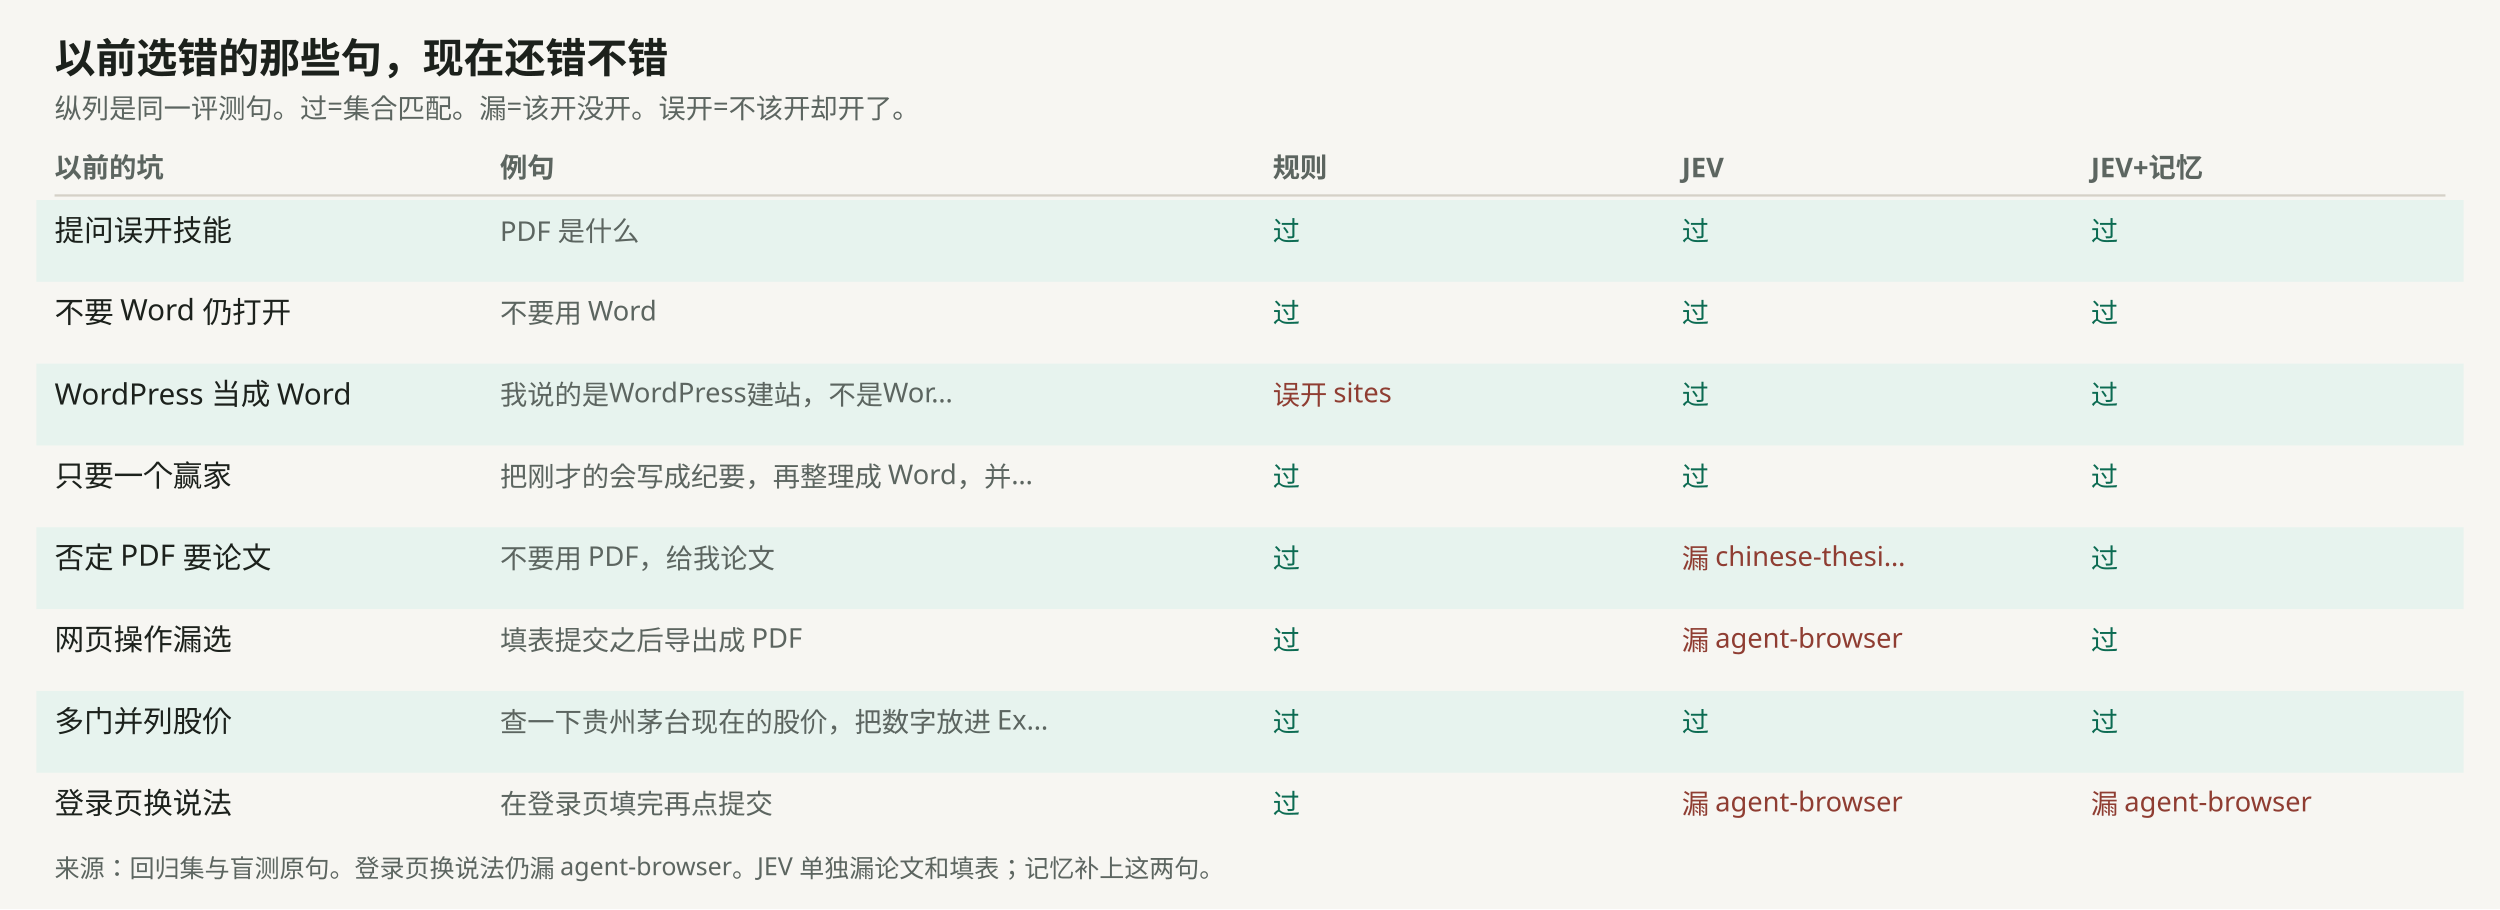
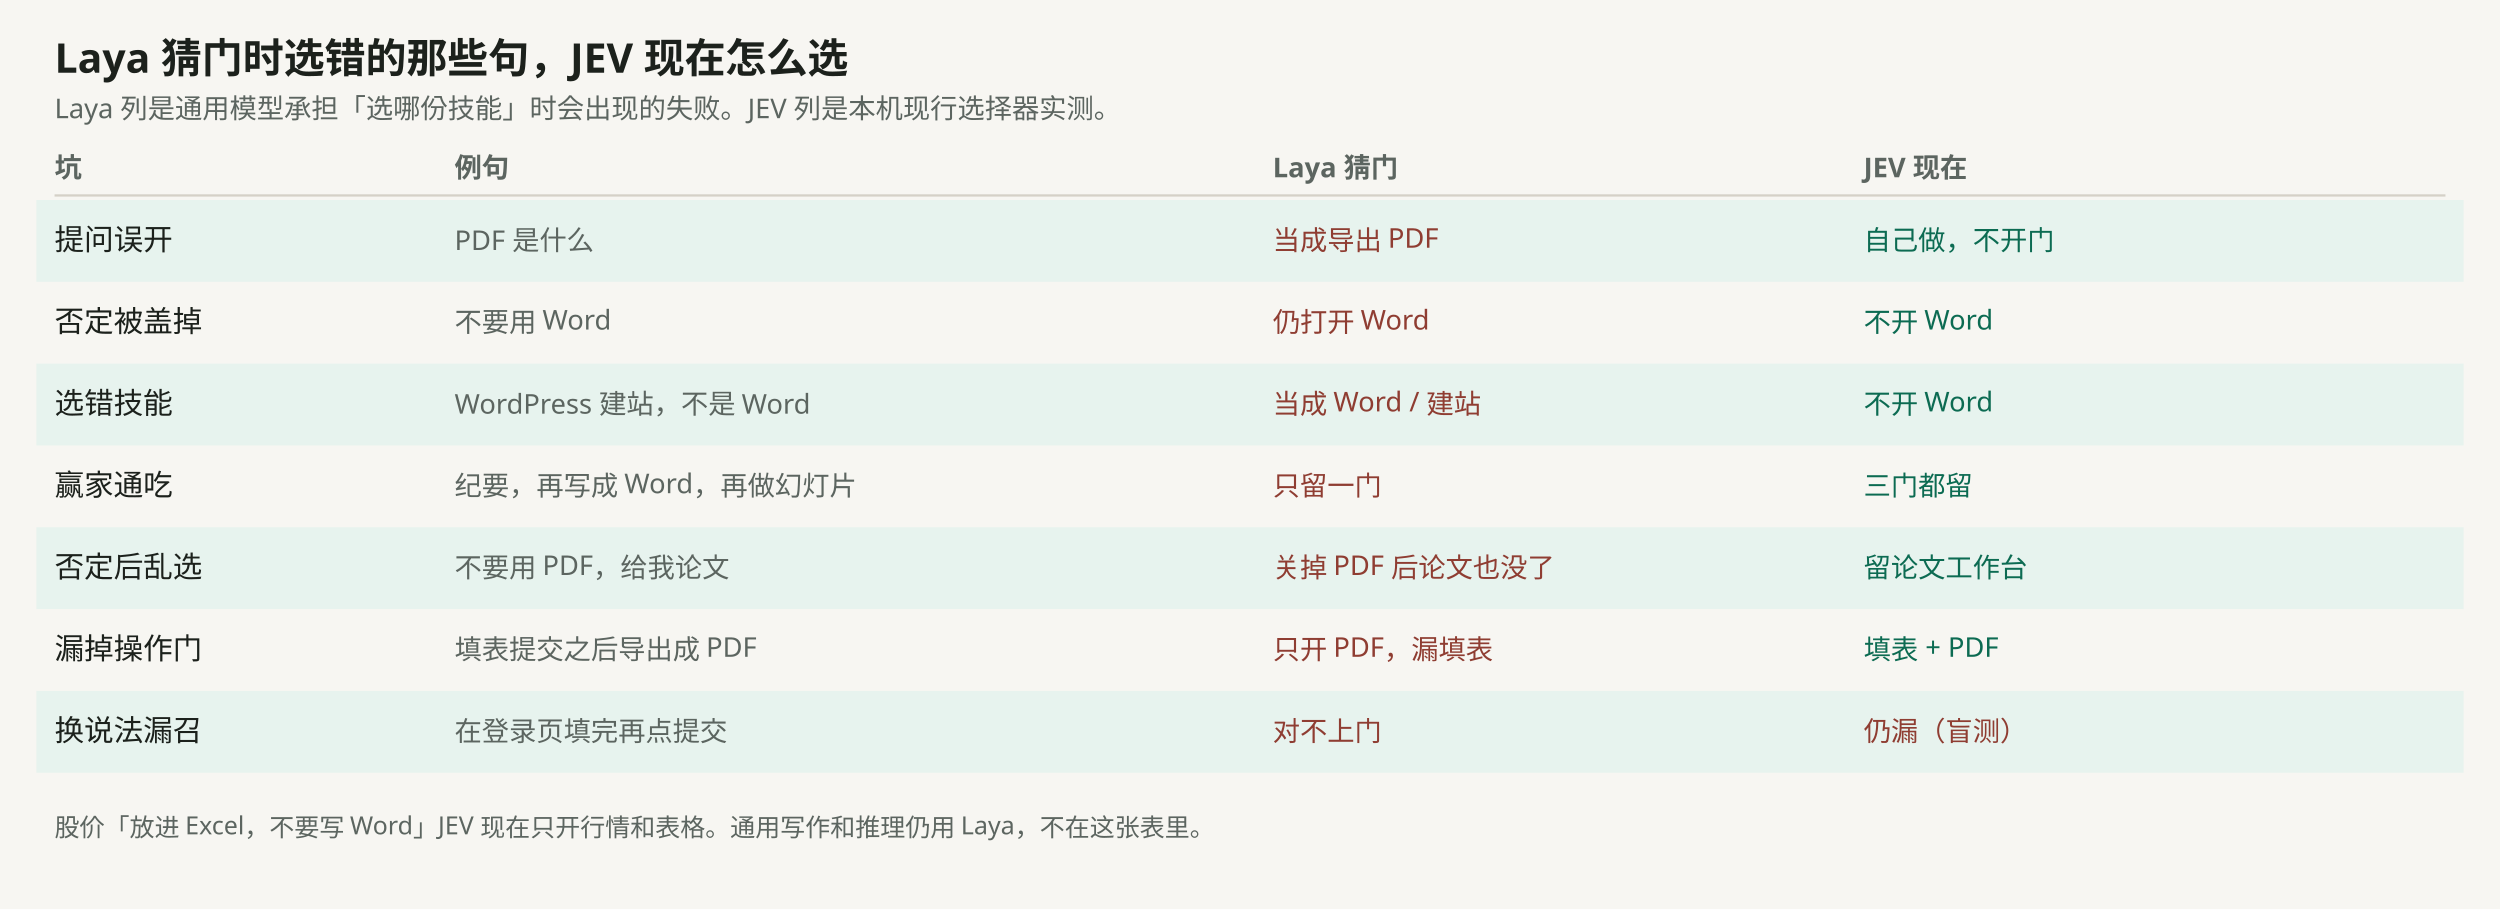
<svg xmlns="http://www.w3.org/2000/svg" width="1100" height="400" viewBox="0 0 1100 400">
  <rect width="1100" height="400" fill="#f7f6f2" />
-   <text x="24" y="32" font-family="Noto Sans SC, Segoe UI, sans-serif" font-size="18" font-weight="700" fill="#1c211c">以前选错的那些句，现在还错不错</text>
-   <text x="24" y="52" font-family="Noto Sans SC, Segoe UI, sans-serif" font-size="12" fill="#5c6560">纵列是同一评测句。过=集合匹配。漏=该开没开。误开=不该开却开了。</text>
-   <text x="24" y="78" font-family="Noto Sans SC, Segoe UI, sans-serif" font-size="12" font-weight="700" fill="#5c6560">以前的坑</text>
-   <text x="220" y="78" font-family="Noto Sans SC, Segoe UI, sans-serif" font-size="12" font-weight="700" fill="#5c6560">例句</text>
-   <text x="560" y="78" font-family="Noto Sans SC, Segoe UI, sans-serif" font-size="12" font-weight="700" fill="#5c6560">规则</text>
-   <text x="740" y="78" font-family="Noto Sans SC, Segoe UI, sans-serif" font-size="12" font-weight="700" fill="#5c6560">JEV</text>
-   <text x="920" y="78" font-family="Noto Sans SC, Segoe UI, sans-serif" font-size="12" font-weight="700" fill="#5c6560">JEV+记忆</text>
+   <text x="24" y="32" font-family="Noto Sans SC, Segoe UI, sans-serif" font-size="18" font-weight="700" fill="#1c211c">Laya 猜门时选错的那些句，JEV 现在怎么选</text>
+   <text x="24" y="52" font-family="Noto Sans SC, Segoe UI, sans-serif" font-size="12" fill="#5c6560">Laya 列是通用模型承担「选哪份技能」时会出现的失败。JEV 列是本机现行选择器实测。</text>
+   <text x="24" y="78" font-size="12" font-weight="700" font-family="Noto Sans SC, Segoe UI, sans-serif" fill="#5c6560">坑</text>
+   <text x="200" y="78" font-size="12" font-weight="700" font-family="Noto Sans SC, Segoe UI, sans-serif" fill="#5c6560">例句</text>
+   <text x="560" y="78" font-size="12" font-weight="700" font-family="Noto Sans SC, Segoe UI, sans-serif" fill="#5c6560">Laya 猜门</text>
+   <text x="820" y="78" font-size="12" font-weight="700" font-family="Noto Sans SC, Segoe UI, sans-serif" fill="#5c6560">JEV 现在</text>
  <line x1="24" y1="86" x2="1076" y2="86" stroke="#d5d1c7" />
  <rect x="16" y="88" width="1068" height="36" fill="#e7f3ee" />
-   <text x="24" y="106" font-family="Noto Sans SC, Segoe UI, sans-serif" font-size="13" fill="#1c211c">提问误开技能</text>
-   <text x="220" y="106" font-family="Noto Sans SC, Segoe UI, sans-serif" font-size="12" fill="#5c6560">PDF 是什么</text>
-   <text x="560" y="106" font-family="Noto Sans SC, Segoe UI, sans-serif" font-size="12" fill="#0c6b52">过</text>
-   <text x="740" y="106" font-family="Noto Sans SC, Segoe UI, sans-serif" font-size="12" fill="#0c6b52">过</text>
-   <text x="920" y="106" font-family="Noto Sans SC, Segoe UI, sans-serif" font-size="12" fill="#0c6b52">过</text>
-   <text x="24" y="142" font-family="Noto Sans SC, Segoe UI, sans-serif" font-size="13" fill="#1c211c">不要 Word 仍打开</text>
-   <text x="220" y="142" font-family="Noto Sans SC, Segoe UI, sans-serif" font-size="12" fill="#5c6560">不要用 Word</text>
-   <text x="560" y="142" font-family="Noto Sans SC, Segoe UI, sans-serif" font-size="12" fill="#0c6b52">过</text>
-   <text x="740" y="142" font-family="Noto Sans SC, Segoe UI, sans-serif" font-size="12" fill="#0c6b52">过</text>
-   <text x="920" y="142" font-family="Noto Sans SC, Segoe UI, sans-serif" font-size="12" fill="#0c6b52">过</text>
+   <text x="24" y="110" font-size="13" font-family="Noto Sans SC, Segoe UI, sans-serif" fill="#1c211c">提问误开</text>
+   <text x="200" y="110" font-size="12" font-family="Noto Sans SC, Segoe UI, sans-serif" fill="#5c6560">PDF 是什么</text>
+   <text x="560" y="110" font-size="12" font-family="Noto Sans SC, Segoe UI, sans-serif" fill="#8f3d32">当成导出 PDF</text>
+   <text x="820" y="110" font-size="12" font-family="Noto Sans SC, Segoe UI, sans-serif" fill="#0c6b52">自己做，不开门</text>
+   <text x="24" y="146" font-size="13" font-family="Noto Sans SC, Segoe UI, sans-serif" fill="#1c211c">否定被盖掉</text>
+   <text x="200" y="146" font-size="12" font-family="Noto Sans SC, Segoe UI, sans-serif" fill="#5c6560">不要用 Word</text>
+   <text x="560" y="146" font-size="12" font-family="Noto Sans SC, Segoe UI, sans-serif" fill="#8f3d32">仍打开 Word</text>
+   <text x="820" y="146" font-size="12" font-family="Noto Sans SC, Segoe UI, sans-serif" fill="#0c6b52">不开 Word</text>
  <rect x="16" y="160" width="1068" height="36" fill="#e7f3ee" />
-   <text x="24" y="178" font-family="Noto Sans SC, Segoe UI, sans-serif" font-size="13" fill="#1c211c">WordPress 当成 Word</text>
-   <text x="220" y="178" font-family="Noto Sans SC, Segoe UI, sans-serif" font-size="12" fill="#5c6560">我说的是WordPress建站，不是Wor…</text>
-   <text x="560" y="178" font-family="Noto Sans SC, Segoe UI, sans-serif" font-size="12" fill="#8f3d32">误开 sites</text>
-   <text x="740" y="178" font-family="Noto Sans SC, Segoe UI, sans-serif" font-size="12" fill="#0c6b52">过</text>
-   <text x="920" y="178" font-family="Noto Sans SC, Segoe UI, sans-serif" font-size="12" fill="#0c6b52">过</text>
-   <text x="24" y="214" font-family="Noto Sans SC, Segoe UI, sans-serif" font-size="13" fill="#1c211c">只要一个赢家</text>
-   <text x="220" y="214" font-family="Noto Sans SC, Segoe UI, sans-serif" font-size="12" fill="#5c6560">把刚才的会写成纪要，再整理成 Word，并…</text>
-   <text x="560" y="214" font-family="Noto Sans SC, Segoe UI, sans-serif" font-size="12" fill="#0c6b52">过</text>
-   <text x="740" y="214" font-family="Noto Sans SC, Segoe UI, sans-serif" font-size="12" fill="#0c6b52">过</text>
-   <text x="920" y="214" font-family="Noto Sans SC, Segoe UI, sans-serif" font-size="12" fill="#0c6b52">过</text>
+   <text x="24" y="182" font-size="13" font-family="Noto Sans SC, Segoe UI, sans-serif" fill="#1c211c">选错技能</text>
+   <text x="200" y="182" font-size="12" font-family="Noto Sans SC, Segoe UI, sans-serif" fill="#5c6560">WordPress 建站，不是 Word</text>
+   <text x="560" y="182" font-size="12" font-family="Noto Sans SC, Segoe UI, sans-serif" fill="#8f3d32">当成 Word / 建站</text>
+   <text x="820" y="182" font-size="12" font-family="Noto Sans SC, Segoe UI, sans-serif" fill="#0c6b52">不开 Word</text>
+   <text x="24" y="218" font-size="13" font-family="Noto Sans SC, Segoe UI, sans-serif" fill="#1c211c">赢家通吃</text>
+   <text x="200" y="218" font-size="12" font-family="Noto Sans SC, Segoe UI, sans-serif" fill="#5c6560">纪要，再写成 Word，再做幻灯片</text>
+   <text x="560" y="218" font-size="12" font-family="Noto Sans SC, Segoe UI, sans-serif" fill="#8f3d32">只留一门</text>
+   <text x="820" y="218" font-size="12" font-family="Noto Sans SC, Segoe UI, sans-serif" fill="#0c6b52">三门都留</text>
  <rect x="16" y="232" width="1068" height="36" fill="#e7f3ee" />
-   <text x="24" y="250" font-family="Noto Sans SC, Segoe UI, sans-serif" font-size="13" fill="#1c211c">否定 PDF 要论文</text>
-   <text x="220" y="250" font-family="Noto Sans SC, Segoe UI, sans-serif" font-size="12" fill="#5c6560">不要用 PDF，给我论文</text>
-   <text x="560" y="250" font-family="Noto Sans SC, Segoe UI, sans-serif" font-size="12" fill="#0c6b52">过</text>
-   <text x="740" y="250" font-family="Noto Sans SC, Segoe UI, sans-serif" font-size="12" fill="#8f3d32">漏 chinese-thesi…</text>
-   <text x="920" y="250" font-family="Noto Sans SC, Segoe UI, sans-serif" font-size="12" fill="#0c6b52">过</text>
-   <text x="24" y="286" font-family="Noto Sans SC, Segoe UI, sans-serif" font-size="13" fill="#1c211c">网页操作漏选</text>
-   <text x="220" y="286" font-family="Noto Sans SC, Segoe UI, sans-serif" font-size="12" fill="#5c6560">填表提交之后导出成 PDF</text>
-   <text x="560" y="286" font-family="Noto Sans SC, Segoe UI, sans-serif" font-size="12" fill="#0c6b52">过</text>
-   <text x="740" y="286" font-family="Noto Sans SC, Segoe UI, sans-serif" font-size="12" fill="#8f3d32">漏 agent-browser</text>
-   <text x="920" y="286" font-family="Noto Sans SC, Segoe UI, sans-serif" font-size="12" fill="#0c6b52">过</text>
+   <text x="24" y="254" font-size="13" font-family="Noto Sans SC, Segoe UI, sans-serif" fill="#1c211c">否定后乱选</text>
+   <text x="200" y="254" font-size="12" font-family="Noto Sans SC, Segoe UI, sans-serif" fill="#5c6560">不要用 PDF，给我论文</text>
+   <text x="560" y="254" font-size="12" font-family="Noto Sans SC, Segoe UI, sans-serif" fill="#8f3d32">关掉 PDF 后论文也没了</text>
+   <text x="820" y="254" font-size="12" font-family="Noto Sans SC, Segoe UI, sans-serif" fill="#0c6b52">留论文工作台</text>
+   <text x="24" y="290" font-size="13" font-family="Noto Sans SC, Segoe UI, sans-serif" fill="#1c211c">漏掉操作门</text>
+   <text x="200" y="290" font-size="12" font-family="Noto Sans SC, Segoe UI, sans-serif" fill="#5c6560">填表提交之后导出成 PDF</text>
+   <text x="560" y="290" font-size="12" font-family="Noto Sans SC, Segoe UI, sans-serif" fill="#8f3d32">只开 PDF，漏填表</text>
+   <text x="820" y="290" font-size="12" font-family="Noto Sans SC, Segoe UI, sans-serif" fill="#0c6b52">填表 + PDF</text>
  <rect x="16" y="304" width="1068" height="36" fill="#e7f3ee" />
-   <text x="24" y="322" font-family="Noto Sans SC, Segoe UI, sans-serif" font-size="13" fill="#1c211c">多门并列股价</text>
-   <text x="220" y="322" font-family="Noto Sans SC, Segoe UI, sans-serif" font-size="12" fill="#5c6560">查一下贵州茅台现在的股价，把数字放进 Ex…</text>
-   <text x="560" y="322" font-family="Noto Sans SC, Segoe UI, sans-serif" font-size="12" fill="#0c6b52">过</text>
-   <text x="740" y="322" font-family="Noto Sans SC, Segoe UI, sans-serif" font-size="12" fill="#0c6b52">过</text>
-   <text x="920" y="322" font-family="Noto Sans SC, Segoe UI, sans-serif" font-size="12" fill="#0c6b52">过</text>
-   <text x="24" y="358" font-family="Noto Sans SC, Segoe UI, sans-serif" font-size="13" fill="#1c211c">登录页换说法</text>
-   <text x="220" y="358" font-family="Noto Sans SC, Segoe UI, sans-serif" font-size="12" fill="#5c6560">在登录页填完再点提交</text>
-   <text x="560" y="358" font-family="Noto Sans SC, Segoe UI, sans-serif" font-size="12" fill="#0c6b52">过</text>
-   <text x="740" y="358" font-family="Noto Sans SC, Segoe UI, sans-serif" font-size="12" fill="#8f3d32">漏 agent-browser</text>
-   <text x="920" y="358" font-family="Noto Sans SC, Segoe UI, sans-serif" font-size="12" fill="#8f3d32">漏 agent-browser</text>
-   <text x="24" y="386" font-family="Noto Sans SC, Segoe UI, sans-serif" font-size="11" fill="#5c6560">来源：回归集与盲测原句。登录页换说法仍漏 agent-browser。JEV 单独漏论文和填表；记忆补上这两句。</text>
+   <text x="24" y="326" font-size="13" font-family="Noto Sans SC, Segoe UI, sans-serif" fill="#1c211c">换说法漏召</text>
+   <text x="200" y="326" font-size="12" font-family="Noto Sans SC, Segoe UI, sans-serif" fill="#5c6560">在登录页填完再点提交</text>
+   <text x="560" y="326" font-size="12" font-family="Noto Sans SC, Segoe UI, sans-serif" fill="#8f3d32">对不上门</text>
+   <text x="820" y="326" font-size="12" font-family="Noto Sans SC, Segoe UI, sans-serif" fill="#8f3d32">仍漏（盲测）</text>
+   <text x="24" y="368" font-size="11" font-family="Noto Sans SC, Segoe UI, sans-serif" fill="#5c6560">股价「放进 Excel，不要写 Word」JEV 现在只开行情和表格。通用写作和推理仍用 Laya，不在这张表里。</text>
</svg>
